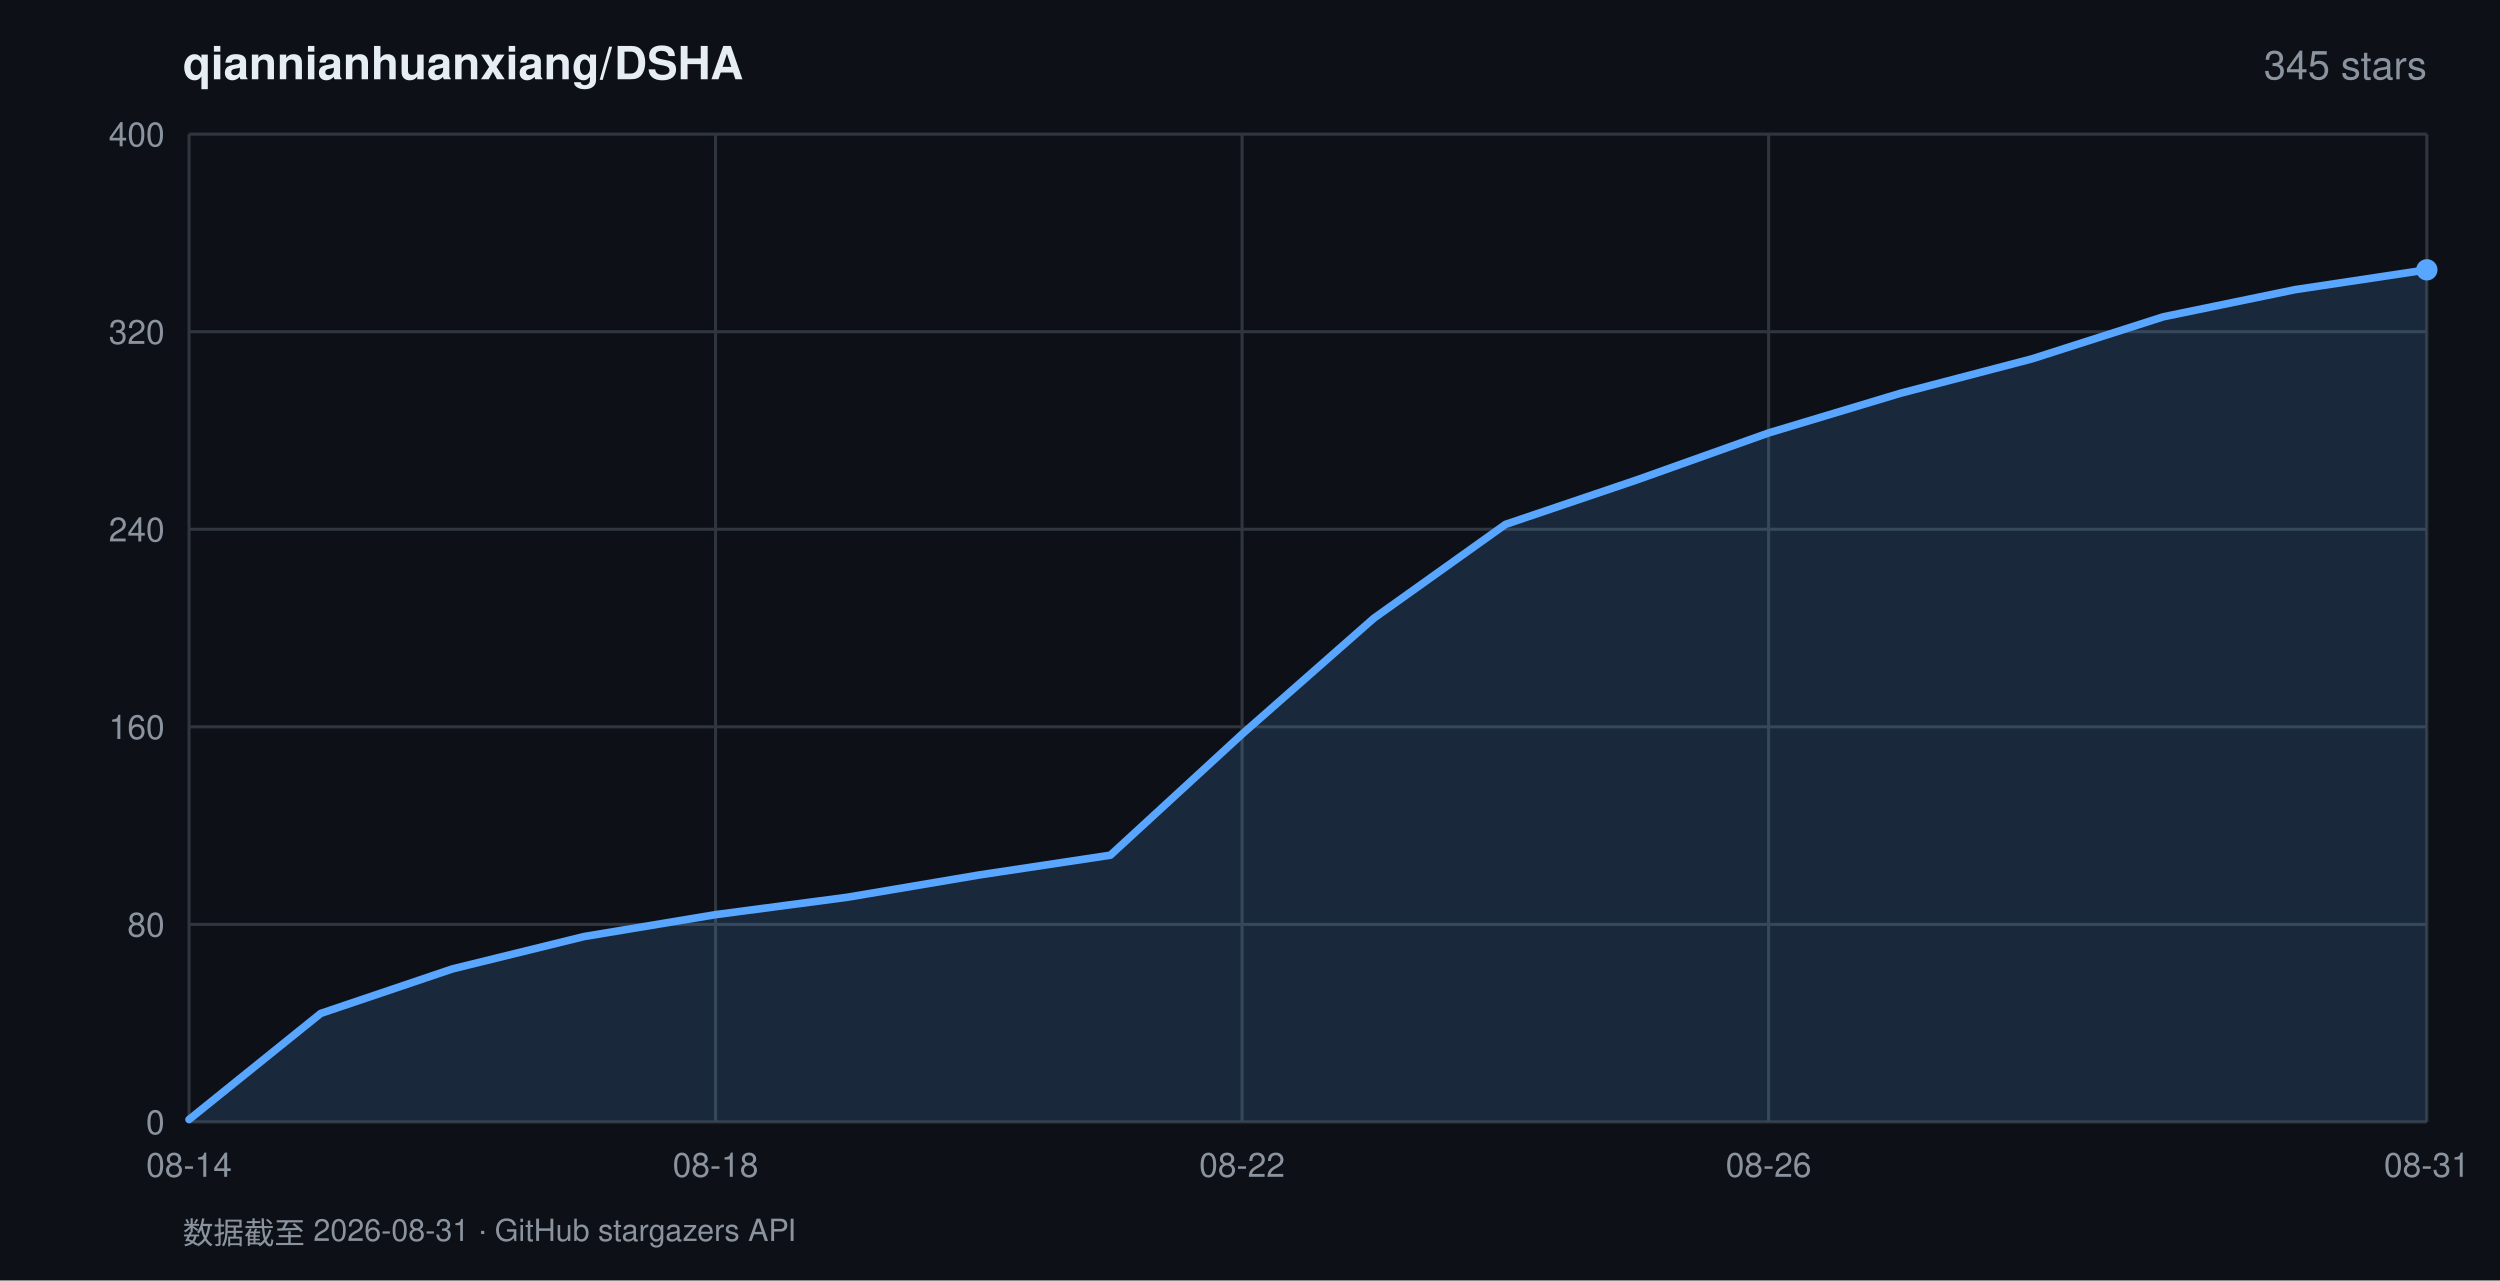
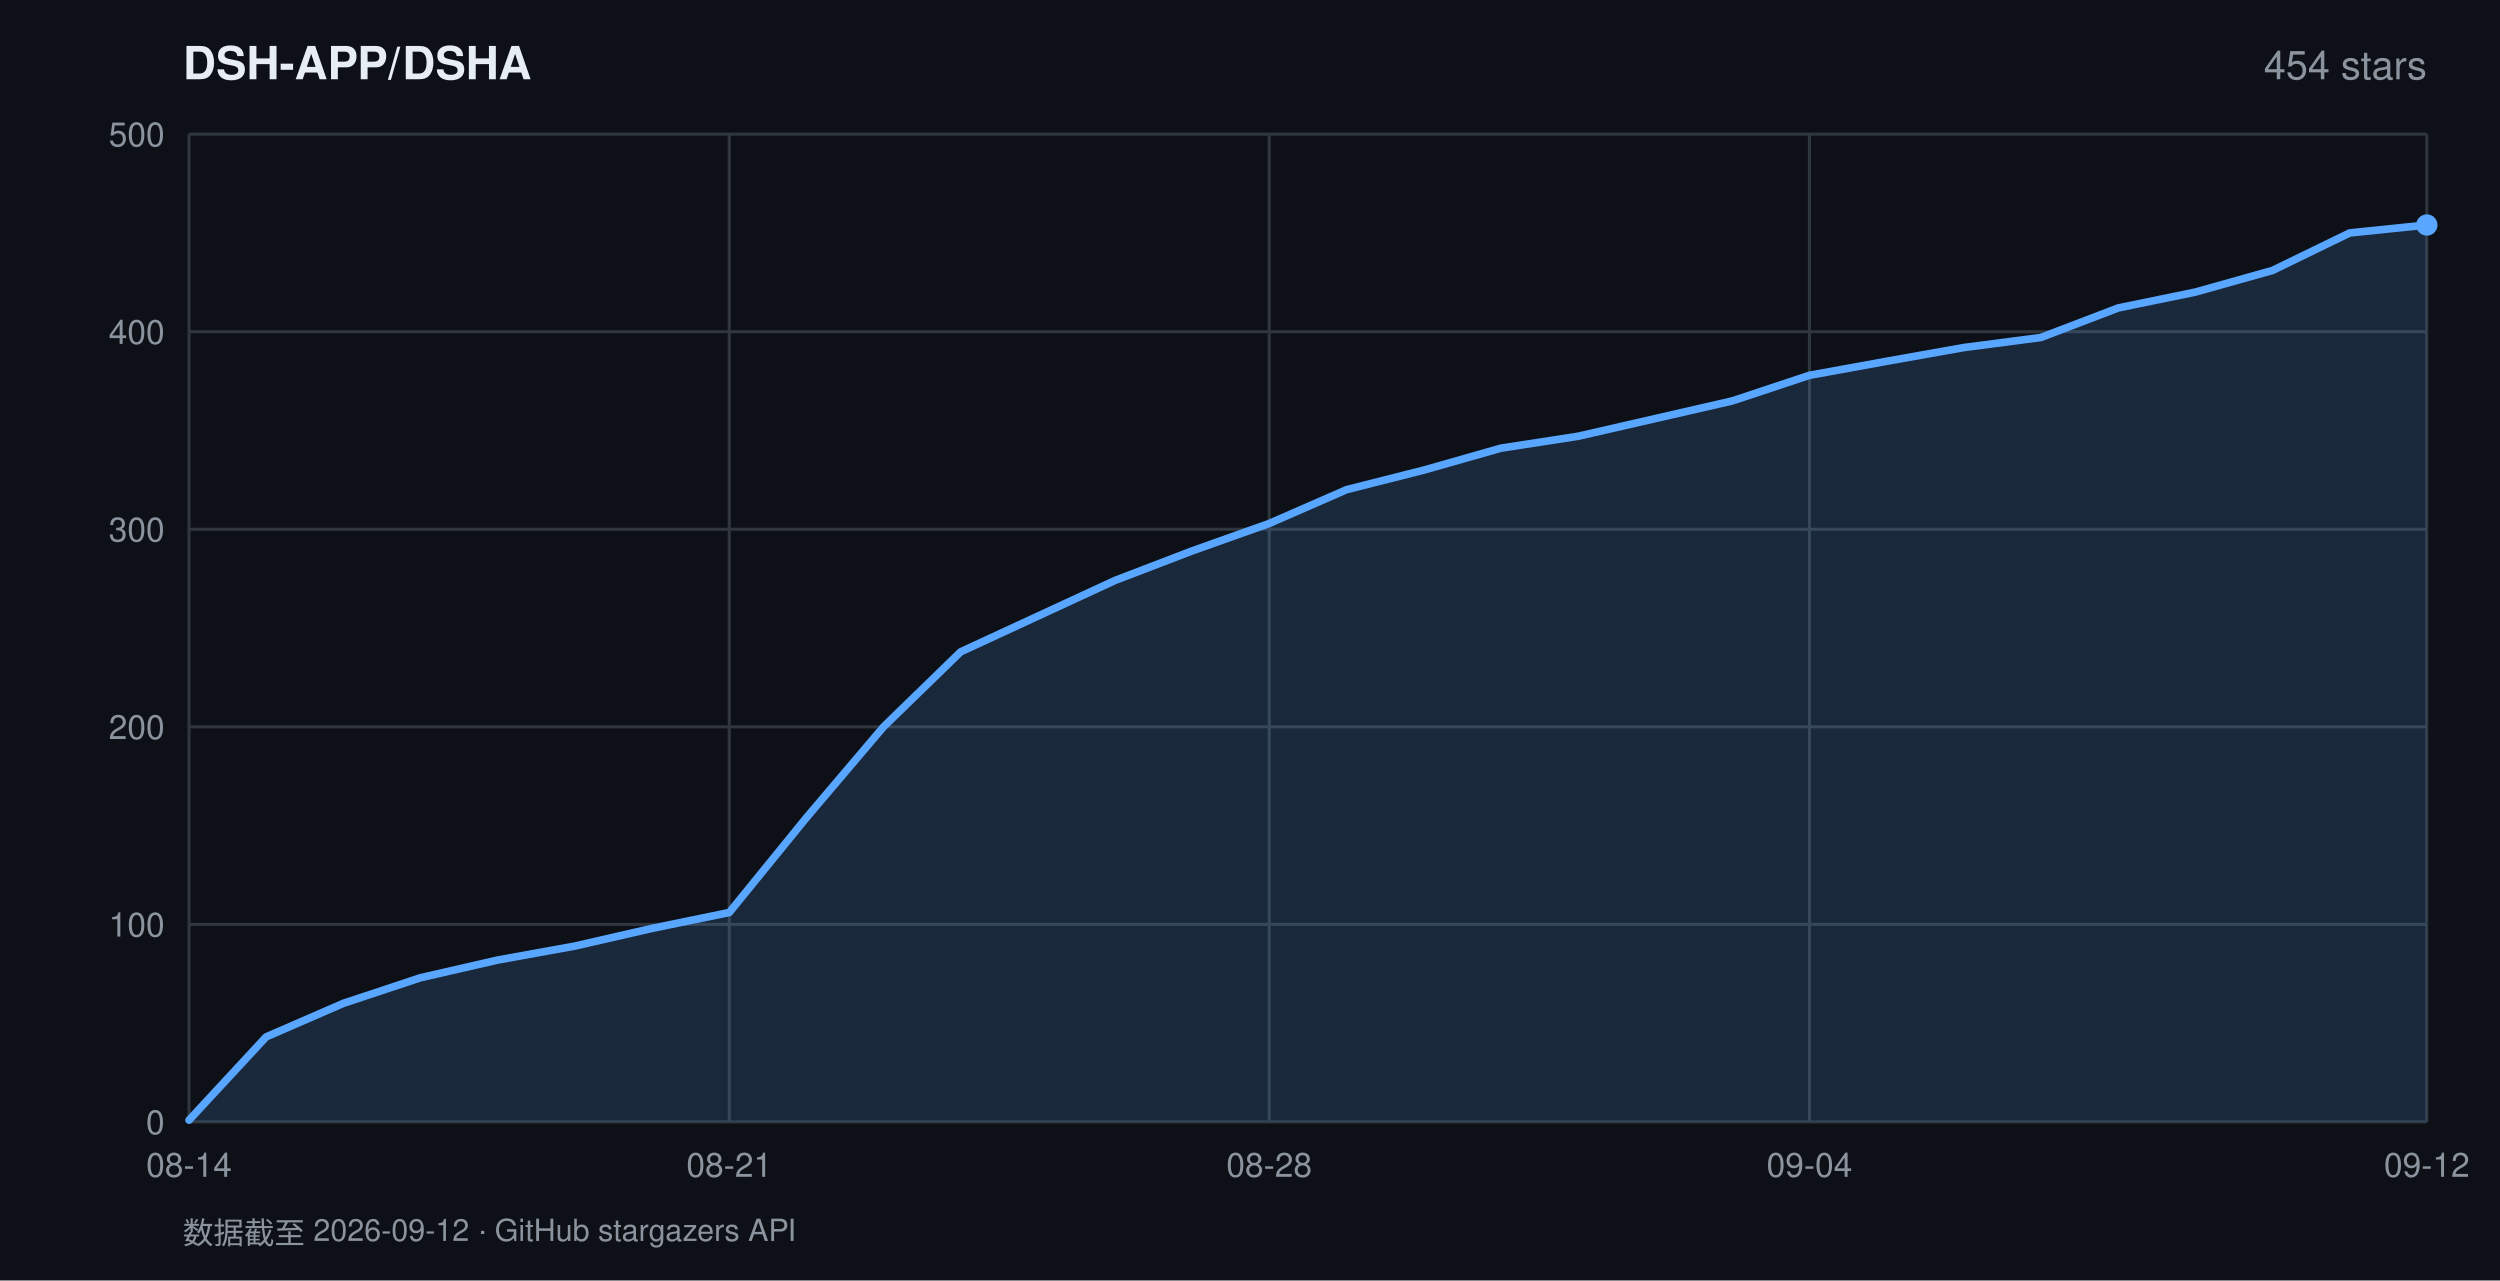
<svg xmlns="http://www.w3.org/2000/svg" width="820" height="420" viewBox="0 0 820 420" font-family="-apple-system,BlinkMacSystemFont,'Segoe UI',Helvetica,Arial,sans-serif">
  <rect width="820" height="420" fill="#0d1117" />
-   <text x="60" y="26" fill="#e6edf3" font-size="15" font-weight="600">qiannianhuanxiang/DSHA</text>
-   <text x="796" y="26" fill="#8b949e" font-size="13" text-anchor="end">345 stars</text>
+   <text x="60" y="26" fill="#e6edf3" font-size="15" font-weight="600">DSH-APP/DSHA</text>
+   <text x="796" y="26" fill="#8b949e" font-size="13" text-anchor="end">454 stars</text>
  <line x1="62" y1="368.0" x2="796" y2="368.0" stroke="#30363d" stroke-width="1" />
  <text x="54" y="372.0" fill="#8b949e" font-size="11" text-anchor="end">0</text>
  <line x1="62" y1="303.2" x2="796" y2="303.2" stroke="#30363d" stroke-width="1" />
-   <text x="54" y="307.2" fill="#8b949e" font-size="11" text-anchor="end">80</text>
+   <text x="54" y="307.2" fill="#8b949e" font-size="11" text-anchor="end">100</text>
  <line x1="62" y1="238.4" x2="796" y2="238.4" stroke="#30363d" stroke-width="1" />
-   <text x="54" y="242.4" fill="#8b949e" font-size="11" text-anchor="end">160</text>
+   <text x="54" y="242.4" fill="#8b949e" font-size="11" text-anchor="end">200</text>
  <line x1="62" y1="173.6" x2="796" y2="173.6" stroke="#30363d" stroke-width="1" />
-   <text x="54" y="177.6" fill="#8b949e" font-size="11" text-anchor="end">240</text>
+   <text x="54" y="177.6" fill="#8b949e" font-size="11" text-anchor="end">300</text>
  <line x1="62" y1="108.8" x2="796" y2="108.8" stroke="#30363d" stroke-width="1" />
-   <text x="54" y="112.8" fill="#8b949e" font-size="11" text-anchor="end">320</text>
+   <text x="54" y="112.8" fill="#8b949e" font-size="11" text-anchor="end">400</text>
  <line x1="62" y1="44.0" x2="796" y2="44.0" stroke="#30363d" stroke-width="1" />
-   <text x="54" y="48.0" fill="#8b949e" font-size="11" text-anchor="end">400</text>
+   <text x="54" y="48.0" fill="#8b949e" font-size="11" text-anchor="end">500</text>
  <line x1="62.0" y1="44" x2="62.0" y2="368" stroke="#30363d" stroke-width="1" />
  <text x="62.0" y="386" fill="#8b949e" font-size="11" text-anchor="middle">08-14</text>
-   <line x1="234.7" y1="44" x2="234.7" y2="368" stroke="#30363d" stroke-width="1" />
-   <text x="234.7" y="386" fill="#8b949e" font-size="11" text-anchor="middle">08-18</text>
-   <line x1="407.4" y1="44" x2="407.4" y2="368" stroke="#30363d" stroke-width="1" />
-   <text x="407.4" y="386" fill="#8b949e" font-size="11" text-anchor="middle">08-22</text>
-   <line x1="580.1" y1="44" x2="580.1" y2="368" stroke="#30363d" stroke-width="1" />
-   <text x="580.1" y="386" fill="#8b949e" font-size="11" text-anchor="middle">08-26</text>
+   <line x1="239.2" y1="44" x2="239.2" y2="368" stroke="#30363d" stroke-width="1" />
+   <text x="239.2" y="386" fill="#8b949e" font-size="11" text-anchor="middle">08-21</text>
+   <line x1="416.3" y1="44" x2="416.3" y2="368" stroke="#30363d" stroke-width="1" />
+   <text x="416.3" y="386" fill="#8b949e" font-size="11" text-anchor="middle">08-28</text>
+   <line x1="593.5" y1="44" x2="593.5" y2="368" stroke="#30363d" stroke-width="1" />
+   <text x="593.5" y="386" fill="#8b949e" font-size="11" text-anchor="middle">09-04</text>
  <line x1="796.0" y1="44" x2="796.0" y2="368" stroke="#30363d" stroke-width="1" />
-   <text x="796.0" y="386" fill="#8b949e" font-size="11" text-anchor="middle">08-31</text>
-   <polygon points="62.0,368.0 62.0,367.2 105.2,332.4 148.4,317.8 191.5,307.2 234.7,300.0 277.9,294.3 321.1,287.0 364.2,280.5 407.4,240.8 450.6,202.8 493.8,172.0 536.9,157.4 580.1,142.0 623.3,129.0 666.5,117.7 709.6,103.9 752.8,95.0 796.0,88.5 796.0,368.0" fill="rgba(88,166,255,0.16)" />
-   <polyline points="62.0,367.2 105.2,332.4 148.4,317.8 191.5,307.2 234.7,300.0 277.9,294.3 321.1,287.0 364.2,280.5 407.4,240.8 450.6,202.8 493.8,172.0 536.9,157.4 580.1,142.0 623.3,129.0 666.5,117.7 709.6,103.9 752.8,95.0 796.0,88.5" fill="none" stroke="#58a6ff" stroke-width="2.5" stroke-linejoin="round" stroke-linecap="round" />
-   <circle cx="796.0" cy="88.5" r="3.5" fill="#58a6ff" />
-   <text x="60" y="408" fill="#8b949e" font-size="10">数据截至 2026-08-31 · GitHub stargazers API</text>
+   <text x="796.0" y="386" fill="#8b949e" font-size="11" text-anchor="middle">09-12</text>
+   <polygon points="62.0,368.0 62.0,367.4 87.3,340.1 112.6,329.1 137.9,320.7 163.2,314.9 188.6,310.3 213.9,304.5 239.2,299.3 264.5,268.2 289.8,238.4 315.1,213.8 340.4,202.1 365.7,190.4 391.0,180.7 416.3,171.7 441.7,160.6 467.0,154.2 492.3,147.0 517.6,143.1 542.9,137.3 568.2,131.5 593.5,123.1 618.8,118.5 644.1,114.0 669.4,110.7 694.8,101.0 720.1,95.8 745.4,88.7 770.7,76.4 796.0,73.8 796.0,368.0" fill="rgba(88,166,255,0.16)" />
+   <polyline points="62.0,367.4 87.3,340.1 112.6,329.1 137.9,320.7 163.2,314.9 188.6,310.3 213.9,304.5 239.2,299.3 264.5,268.2 289.8,238.4 315.1,213.8 340.4,202.1 365.7,190.4 391.0,180.7 416.3,171.7 441.7,160.6 467.0,154.2 492.3,147.0 517.6,143.1 542.9,137.3 568.2,131.5 593.5,123.1 618.8,118.5 644.1,114.0 669.4,110.7 694.8,101.0 720.1,95.8 745.4,88.7 770.7,76.4 796.0,73.8" fill="none" stroke="#58a6ff" stroke-width="2.5" stroke-linejoin="round" stroke-linecap="round" />
+   <circle cx="796.0" cy="73.8" r="3.5" fill="#58a6ff" />
+   <text x="60" y="408" fill="#8b949e" font-size="10">数据截至 2026-09-12 · GitHub stargazers API</text>
</svg>
